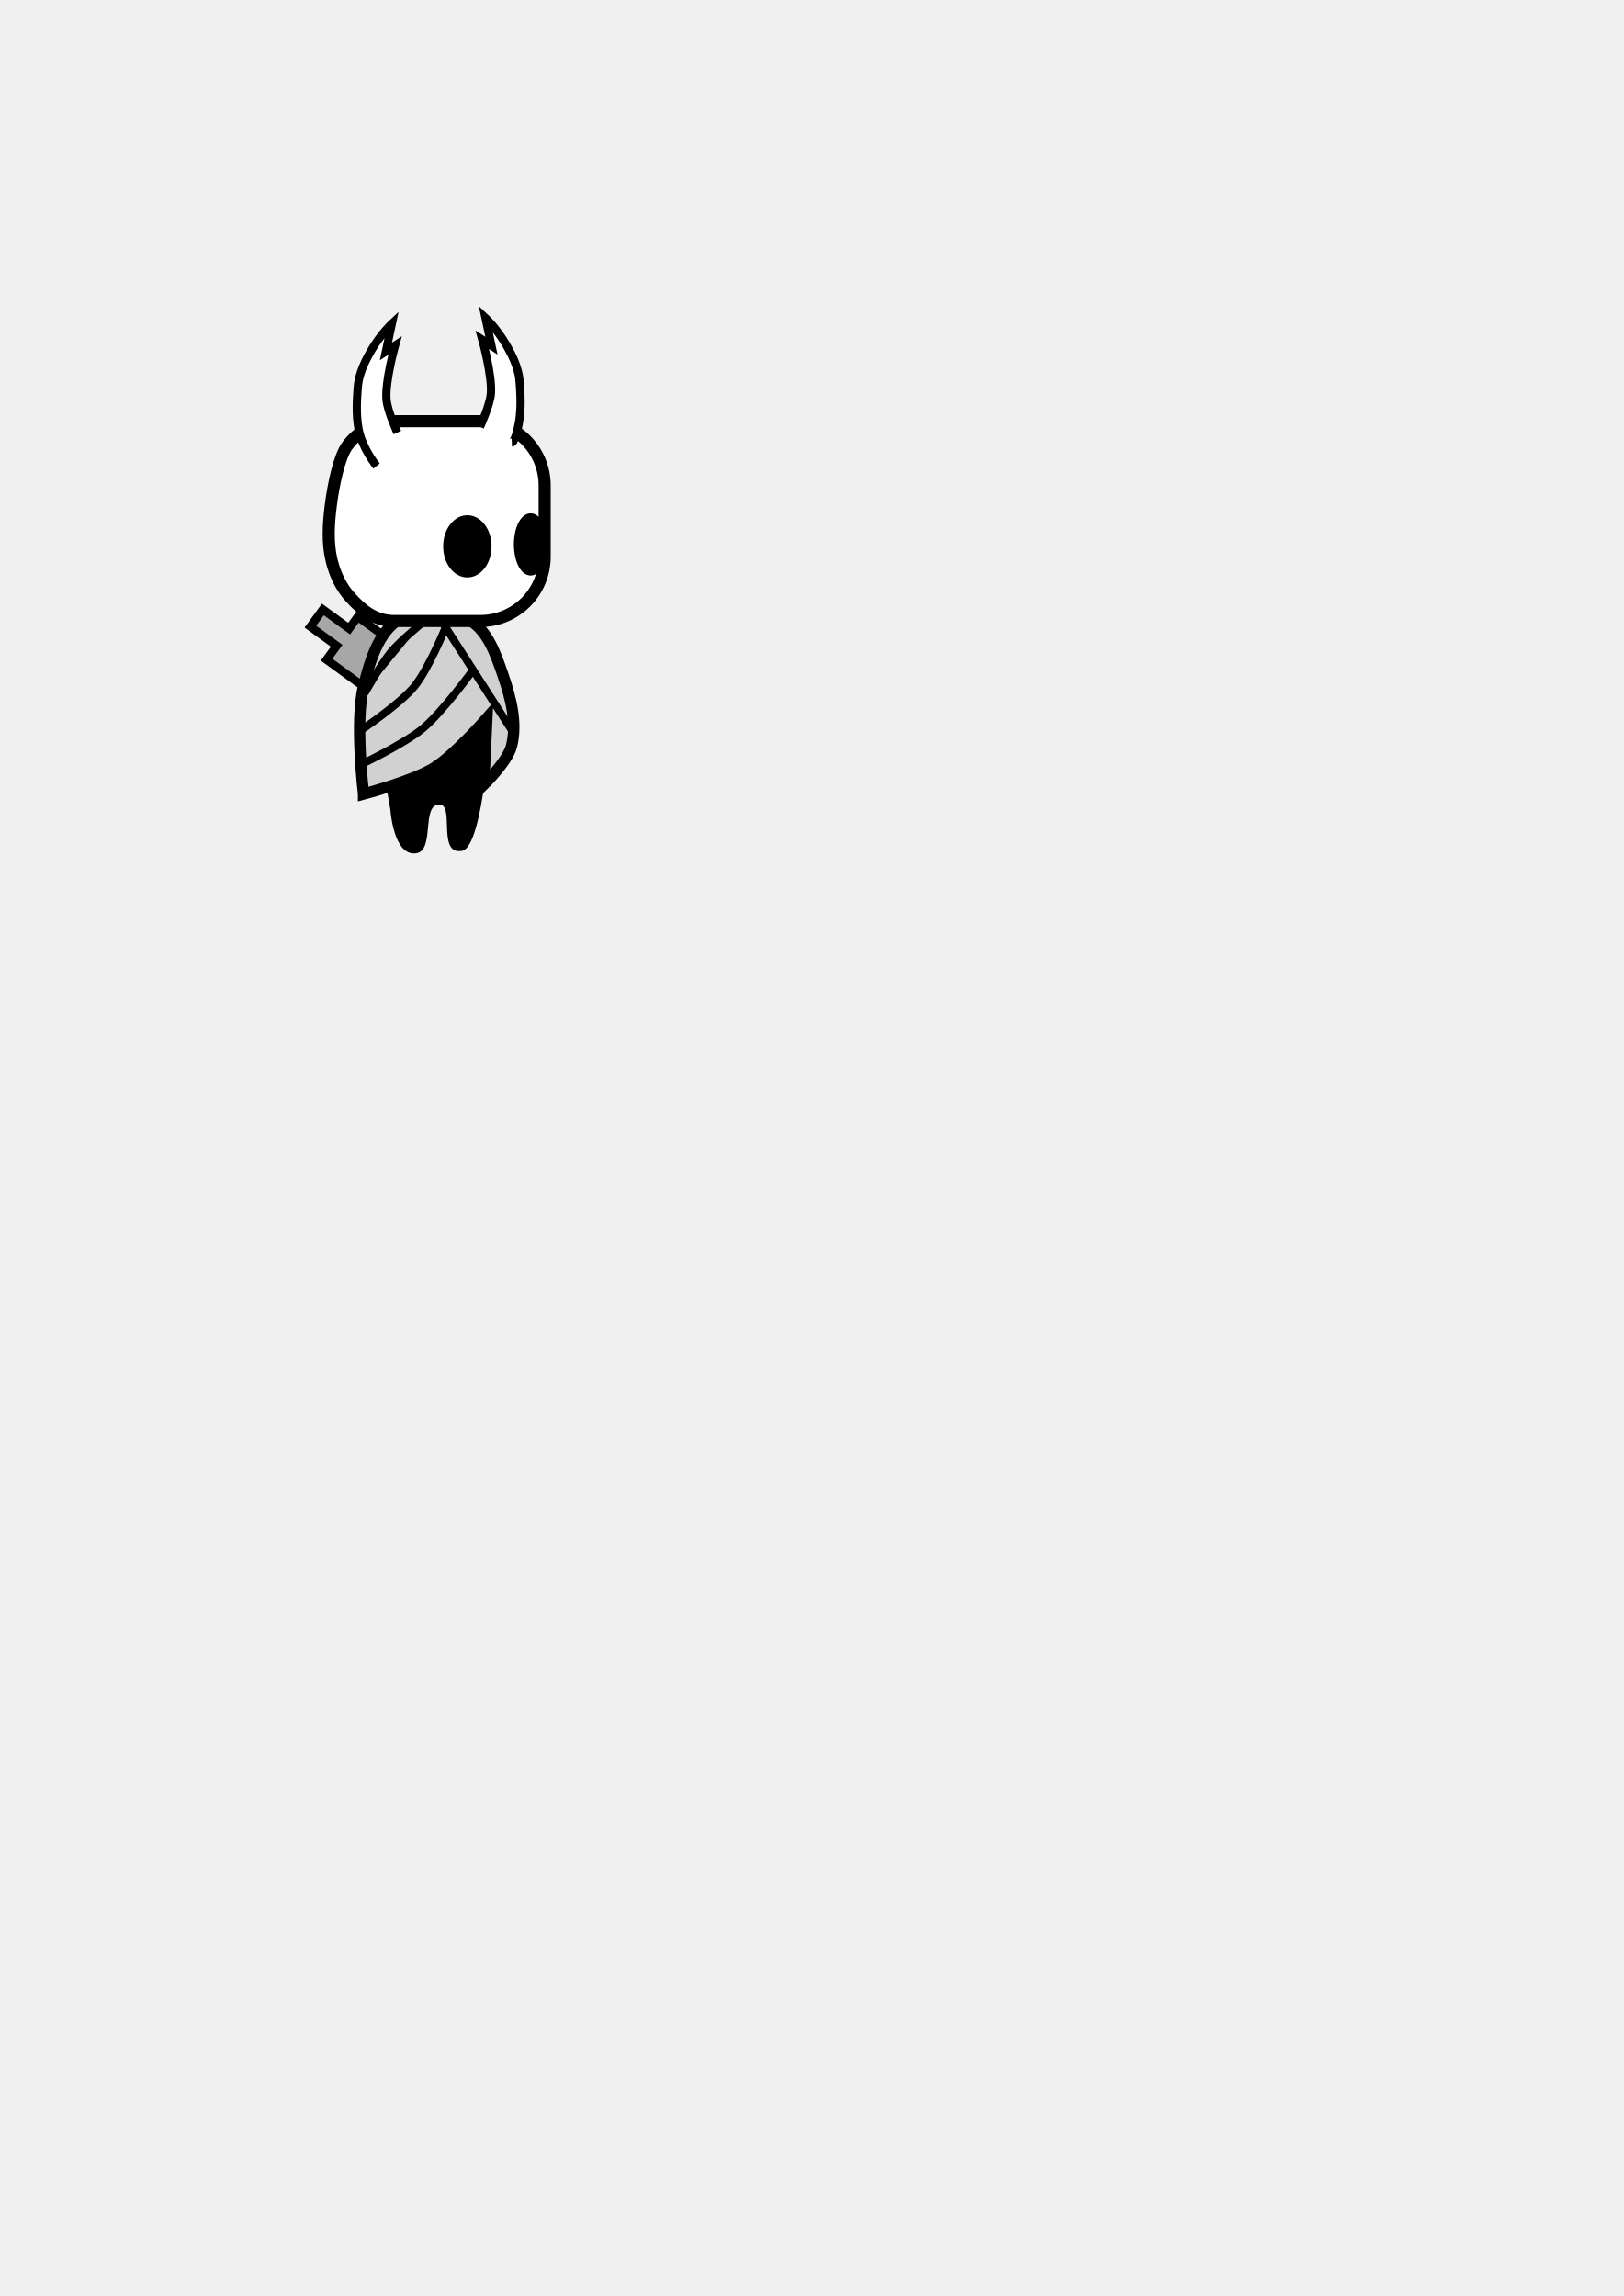
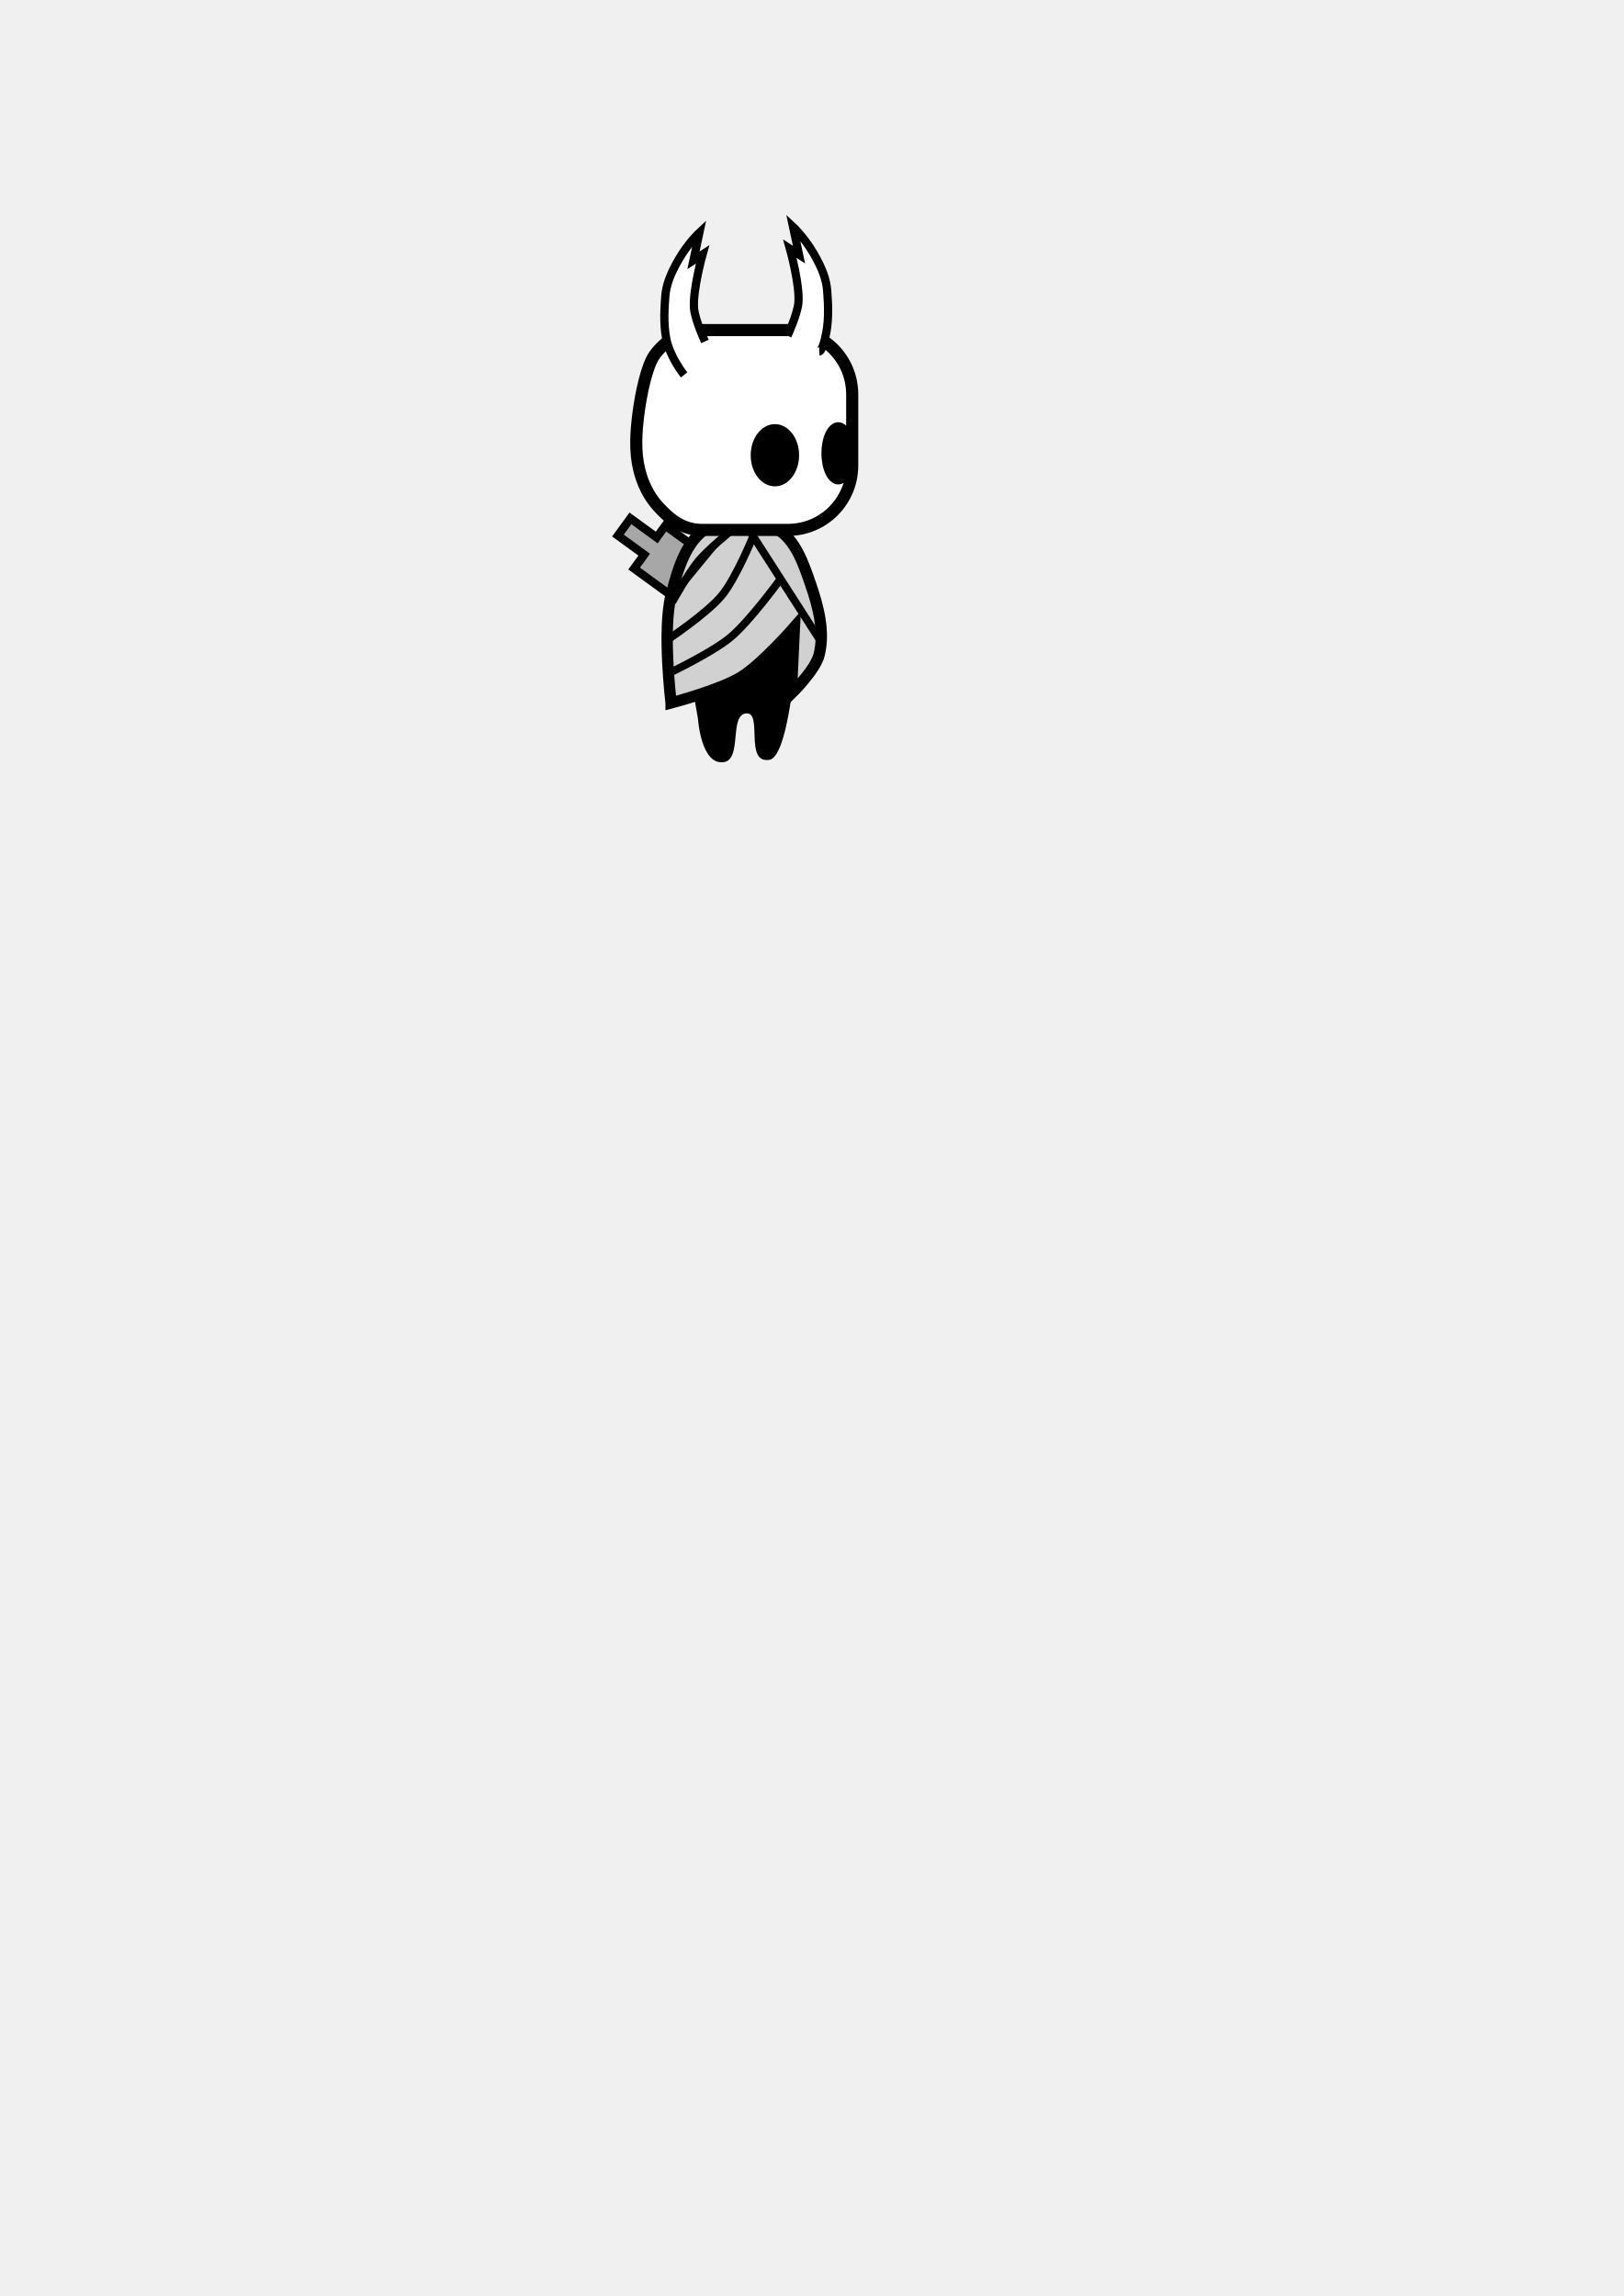
<svg xmlns="http://www.w3.org/2000/svg" width="210mm" height="297mm" viewBox="0 0 210 297" version="1.1" id="svg1">
  <defs id="defs1" />
-   <g id="layer1">
-     <path style="fill:#000000;fill-opacity:1;stroke:none;stroke-width:1.878;stroke-dasharray:none;stroke-opacity:1" d="m 50.493,104.755 c 0,0 0.385,6.077 3.358,5.613 2.38,-0.371 0.647,-6.096 2.869,-6.302 2.221,-0.206 -0.288,6.546 3.015,6.004 2.866,-0.47 3.778,-17.58 3.778,-17.58 L 48.37,92.629 Z" id="path13" />
-     <path id="rect10" style="fill:#a7a7a7;fill-opacity:1;stroke:#000000;stroke-width:1.078;stroke-dasharray:none;stroke-opacity:1" d="m 40.143,81.06 3.4,2.474 -1.308,1.797 8.544,6.218 4.039,-5.55 -8.544,-6.218 -1.115,1.533 -3.4,-2.474 z" />
-     <path id="rect2" style="fill:#d1d1d1;fill-opacity:1;stroke:#000000;stroke-width:1.465;stroke-dasharray:none;stroke-opacity:1" transform="scale(1,-1)" d="m 47.02,-102.714 c 0,0 6.35,1.666 9.099,3.369 2.663,1.649 6.849,6.436 6.849,6.436 l -0.41,-8.606 c 0,0 3.082,3.008 3.595,4.994 0.768,2.974 -0.086,6.248 -1.089,9.151 -0.912,2.641 -1.939,5.761 -4.358,7.16 -2.567,1.484 -6.325,1.701 -8.893,0.218 -2.891,-1.669 -3.969,-5.559 -4.793,-8.794 -1.146,-4.499 0,-13.927 0,-13.927 z" />
-     <path id="rect1" style="fill:#ffffff;stroke:#000000;stroke-width:1.565" d="m 51.01,54.48 h 11.104 c 4.614,0 8.328,3.714 8.328,8.328 v 9.196 c 0,4.614 -3.714,8.328 -8.328,8.328 H 51.01 c -2.531,0 -4.214,-1.423 -5.71,-3.076 -1.23,-1.36 -1.976,-2.998 -2.4,-4.708 -0.581,-2.341 -0.414,-4.842 -0.109,-7.235 0.334,-2.613 1.085,-6.229 2.101,-7.62 1.332,-1.826 3.5,-3.214 6.119,-3.214 z" />
-     <path id="rect5" style="fill:#ffffff;stroke:#000000;stroke-width:1.065" d="m 48.7,60.28 c 0,0 -1.855,-2.308 -2.315,-4.716 -0.386,-2.018 -0.209,-4.142 -0.116,-5.44 0.091,-1.278 0.544,-2.762 1.785,-4.864 1.258,-2.13 2.624,-3.388 2.624,-3.388 l -0.766,3.585 1.174,-0.758 c 0,0 -1.29,4.623 -1.101,6.966 0.121,1.5 1.411,4.29 1.411,4.29" />
-     <path id="path8" style="fill:#ffffff;stroke:#000000;stroke-width:1.065" d="m 66.194,57.251 c 0,0 0.433,-0.021 0.894,-2.429 0.386,-2.018 0.209,-4.142 0.116,-5.44 -0.091,-1.278 -0.544,-2.762 -1.785,-4.864 -1.258,-2.13 -2.624,-3.388 -2.624,-3.388 l 0.766,3.585 -1.174,-0.758 c 0,0 1.29,4.623 1.101,6.966 -0.121,1.5 -1.411,4.29 -1.411,4.29" />
-     <ellipse style="fill:#000000;fill-opacity:1;stroke:#000000;stroke-width:1.065;stroke-dasharray:none;stroke-opacity:1" id="path9" cx="60.444" cy="70.672" rx="2.596" ry="3.492" />
-     <ellipse style="fill:#000000;fill-opacity:1;stroke:#000000;stroke-width:0.881;stroke-dasharray:none;stroke-opacity:1" id="ellipse10" cx="68.633" cy="70.425" rx="1.73" ry="3.584" />
-     <path style="fill:#000000;fill-opacity:1;stroke:#000000;stroke-width:1;stroke-dasharray:none;stroke-opacity:1" d="M 57.085,80.29 66.672,95.215" id="path14" />
-     <path style="fill:#000000;fill-opacity:1;stroke:#000000;stroke-width:1;stroke-dasharray:none;stroke-opacity:1" d="m 54.689,80.508 c 0,0 -2.894,2.363 -4.085,3.788 -1.361,1.629 -3.432,5.363 -3.432,5.363" id="path15" />
-     <path style="fill:none;fill-opacity:1;stroke:#000000;stroke-width:1;stroke-dasharray:none;stroke-opacity:1" d="m 57.63,81.161 c 0,0 -2.208,5.402 -4.031,7.626 -1.93,2.356 -7.081,5.774 -7.081,5.774" id="path16" />
-     <path style="fill:none;fill-opacity:1;stroke:#000000;stroke-width:1;stroke-dasharray:none;stroke-opacity:1" d="m 61.225,86.608 c 0,0 -3.965,5.482 -6.536,7.626 -2.325,1.939 -7.844,4.576 -7.844,4.576" id="path17" />
+   <g id="layer1" style="display:inline;opacity:1">
+     <path style="fill:#000000;fill-opacity:1;stroke:none;stroke-width:1.878;stroke-dasharray:none;stroke-opacity:1" d="m 90.27,92.97 c 0,0 0.385,6.077 3.358,5.613 2.38,-0.371 0.647,-6.096 2.869,-6.302 2.221,-0.206 -0.288,6.546 3.015,6.004 2.866,-0.47 3.778,-17.58 3.778,-17.58 l -15.143,0.138 z" id="path13" />
+     <path id="rect10" style="fill:#a7a7a7;fill-opacity:1;stroke:#000000;stroke-width:1.078;stroke-dasharray:none;stroke-opacity:1" d="m 79.92,69.274 3.4,2.474 -1.308,1.797 8.544,6.218 4.039,-5.55 -8.544,-6.218 -1.115,1.533 -3.4,-2.474 z" />
+     <g id="g2">
+       <path id="rect2" style="display:inline;fill:#d1d1d1;fill-opacity:1;stroke:#000000;stroke-width:1.465;stroke-dasharray:none;stroke-opacity:1" d="m 86.797,90.929 c 0,0 6.35,-1.666 9.099,-3.369 2.663,-1.649 6.849,-6.436 6.849,-6.436 l -0.41,8.606 c 0,0 3.082,-3.008 3.595,-4.994 0.768,-2.974 -0.086,-6.248 -1.089,-9.151 -0.912,-2.641 -1.939,-5.761 -4.358,-7.16 -2.567,-1.484 -6.325,-1.701 -8.893,-0.218 -2.891,1.669 -3.969,5.559 -4.793,8.794 -1.146,4.499 0,13.927 0,13.927 z" />
+       <path style="display:inline;fill:#000000;fill-opacity:1;stroke:#000000;stroke-width:1;stroke-dasharray:none;stroke-opacity:1" d="m 96.862,68.504 9.587,14.925" id="path14" />
+       <path style="display:inline;fill:#000000;fill-opacity:1;stroke:#000000;stroke-width:1;stroke-dasharray:none;stroke-opacity:1" d="m 94.466,68.722 c 0,0 -2.894,2.363 -4.085,3.788 -1.361,1.629 -3.432,5.363 -3.432,5.363" id="path15" />
+       <path style="display:inline;fill:none;fill-opacity:1;stroke:#000000;stroke-width:1;stroke-dasharray:none;stroke-opacity:1" d="m 97.407,69.376 c 0,0 -2.208,5.402 -4.031,7.626 -1.93,2.356 -7.081,5.774 -7.081,5.774" id="path16" />
+       <path style="display:inline;fill:none;fill-opacity:1;stroke:#000000;stroke-width:1;stroke-dasharray:none;stroke-opacity:1" d="m 101.002,74.823 c 0,0 -3.965,5.482 -6.536,7.626 -2.325,1.939 -7.844,4.576 -7.844,4.576" id="path17" />
+     </g>
+     <g id="g1">
+       <path id="rect1" style="fill:#ffffff;stroke:#000000;stroke-width:1.565" d="m 90.787,42.695 h 11.104 c 4.614,0 8.328,3.714 8.328,8.328 v 9.196 c 0,4.614 -3.714,8.328 -8.328,8.328 H 90.787 c -2.531,0 -4.214,-1.423 -5.71,-3.076 -1.23,-1.36 -1.976,-2.998 -2.4,-4.708 -0.581,-2.341 -0.414,-4.842 -0.109,-7.235 0.334,-2.613 1.085,-6.229 2.101,-7.62 1.332,-1.826 3.5,-3.214 6.119,-3.214 z" />
+       <path id="rect5" style="fill:#ffffff;stroke:#000000;stroke-width:1.065" d="m 88.477,48.494 c 0,0 -1.855,-2.308 -2.315,-4.716 -0.386,-2.018 -0.209,-4.142 -0.116,-5.44 0.091,-1.278 0.544,-2.762 1.785,-4.864 1.258,-2.13 2.624,-3.388 2.624,-3.388 l -0.766,3.585 1.174,-0.758 c 0,0 -1.29,4.623 -1.101,6.966 0.121,1.5 1.411,4.29 1.411,4.29" />
+       <path id="path8" style="fill:#ffffff;stroke:#000000;stroke-width:1.065" d="m 105.97,45.466 c 0,0 0.433,-0.021 0.894,-2.429 0.386,-2.018 0.209,-4.142 0.116,-5.44 -0.091,-1.278 -0.544,-2.762 -1.785,-4.864 -1.258,-2.13 -2.624,-3.388 -2.624,-3.388 l 0.766,3.585 -1.174,-0.758 c 0,0 1.29,4.623 1.101,6.966 -0.121,1.5 -1.411,4.29 -1.411,4.29" />
+       <ellipse style="fill:#000000;fill-opacity:1;stroke:#000000;stroke-width:1.065;stroke-dasharray:none;stroke-opacity:1" id="path9" cx="100.221" cy="58.887" rx="2.596" ry="3.492" />
+       <ellipse style="fill:#000000;fill-opacity:1;stroke:#000000;stroke-width:0.881;stroke-dasharray:none;stroke-opacity:1" id="ellipse10" cx="108.41" cy="58.639" rx="1.73" ry="3.584" />
+     </g>
  </g>
</svg>
